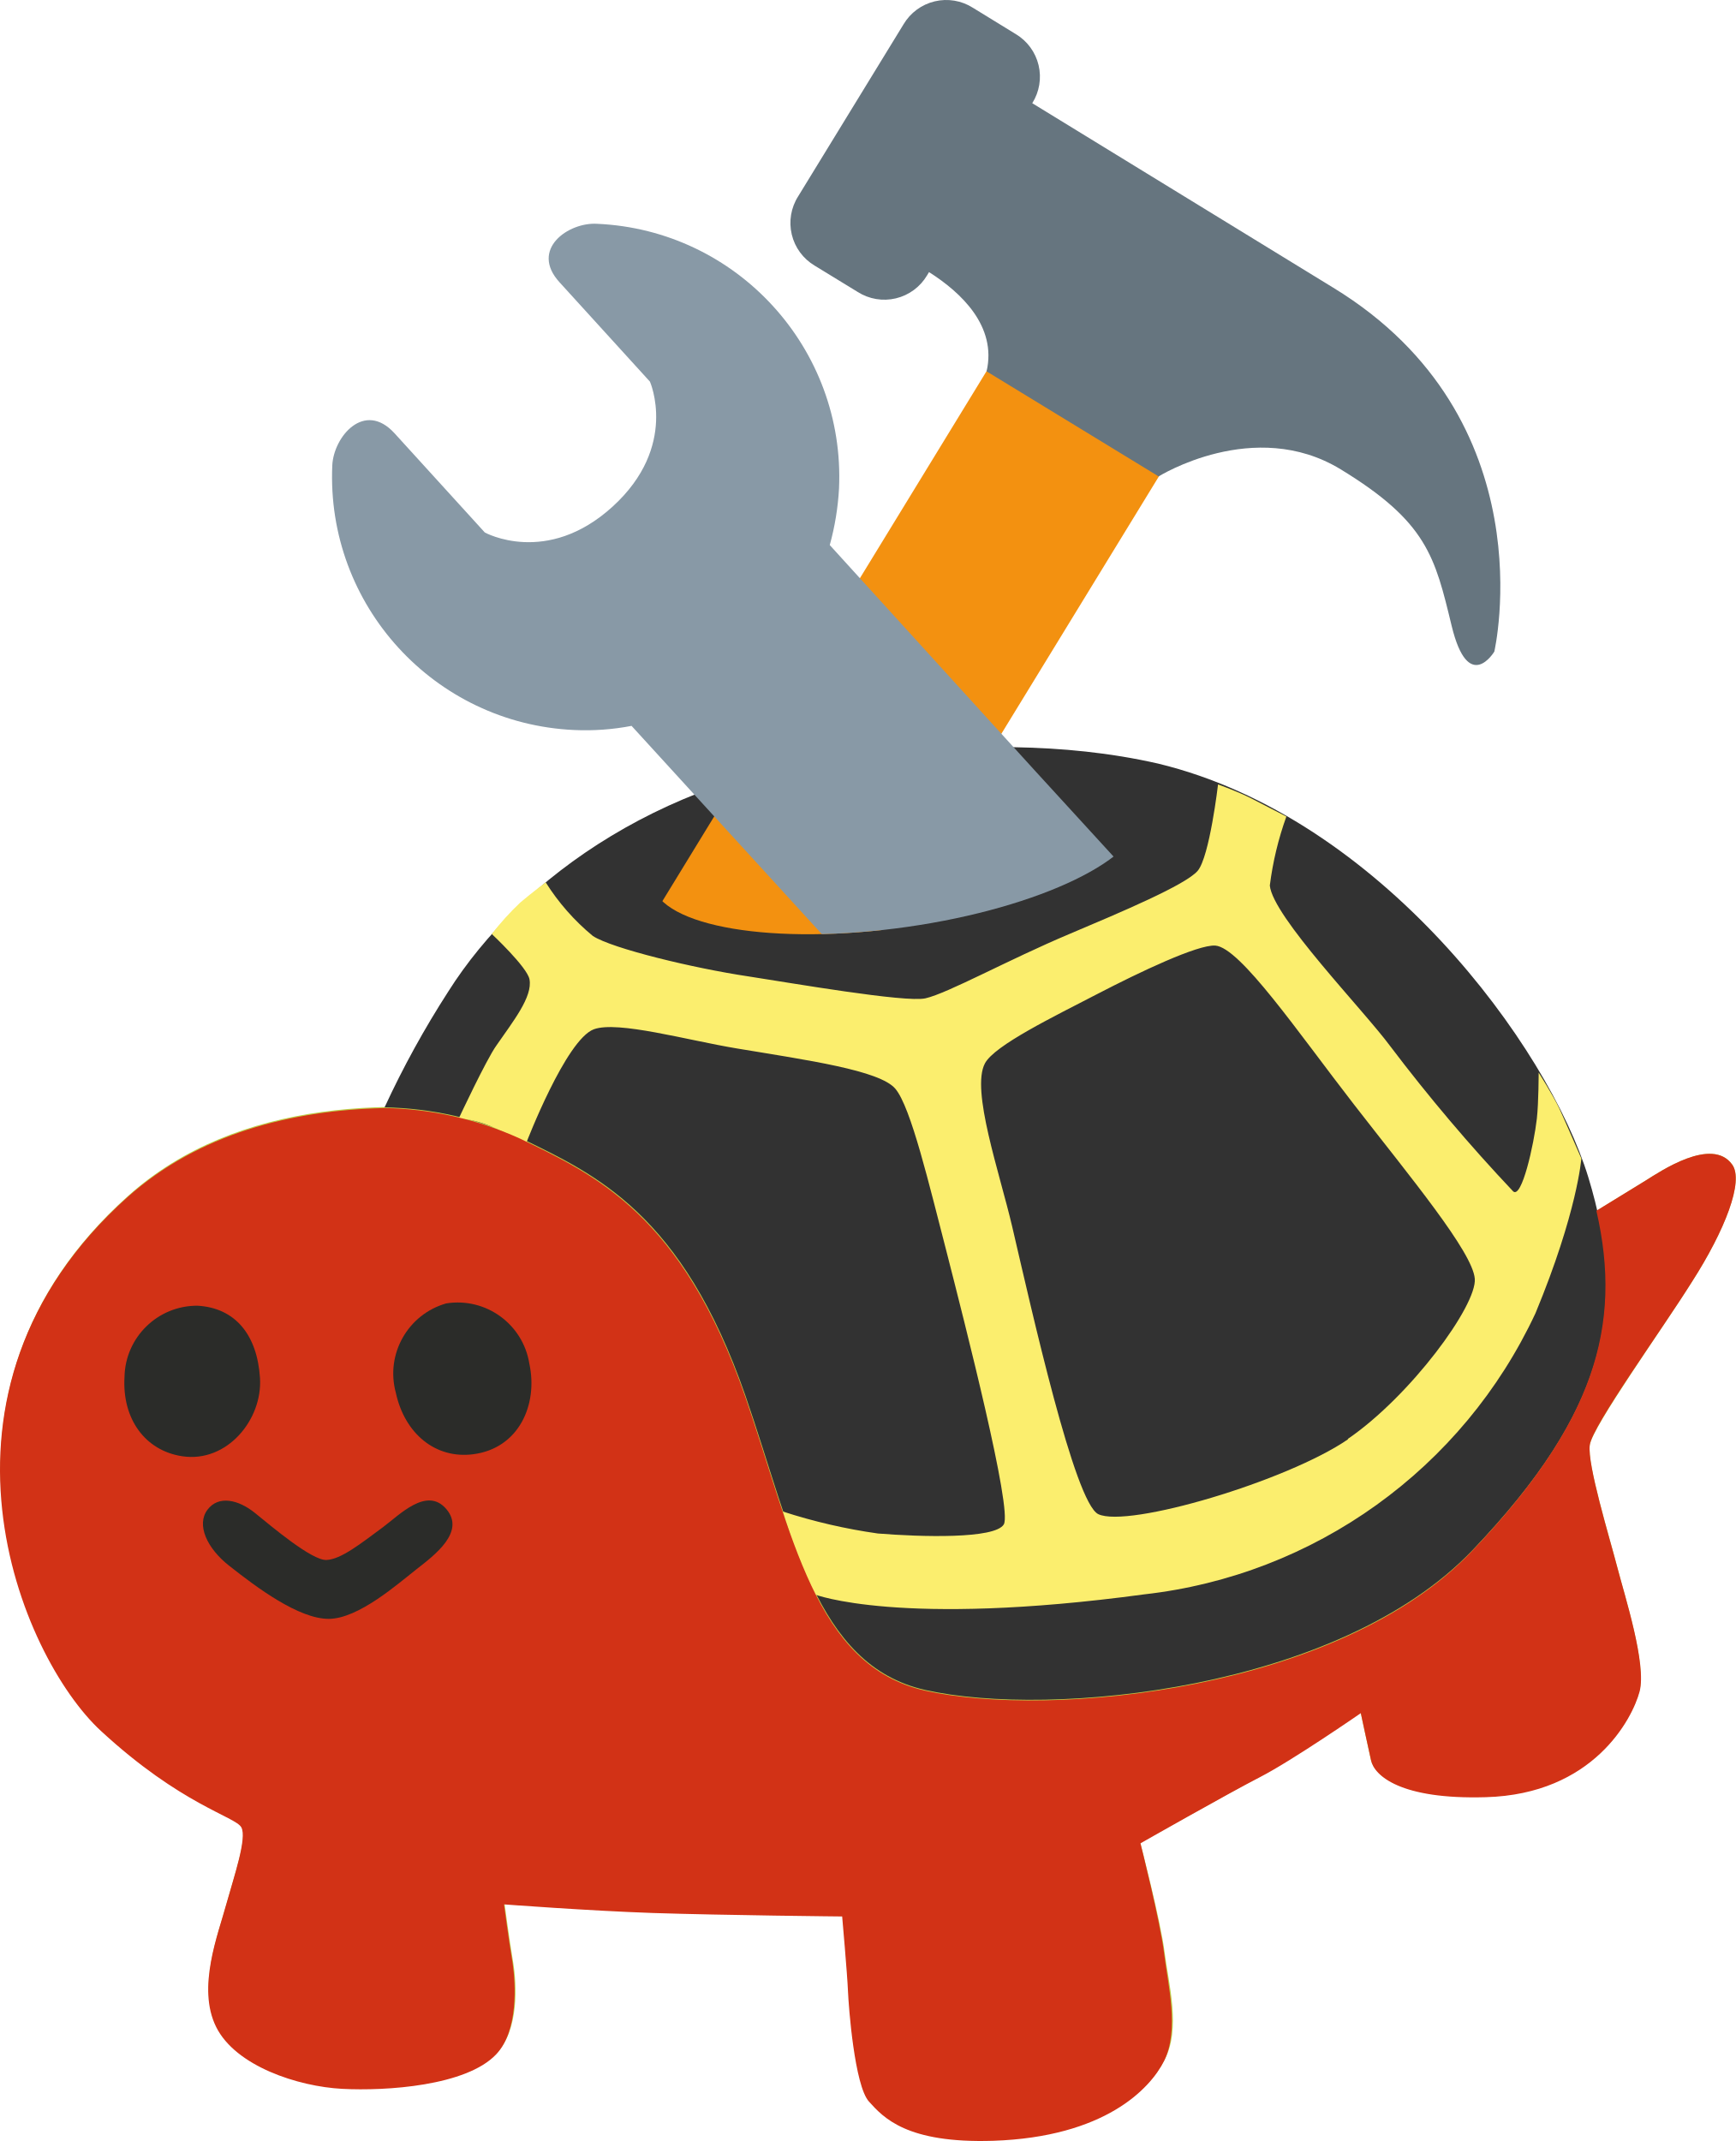
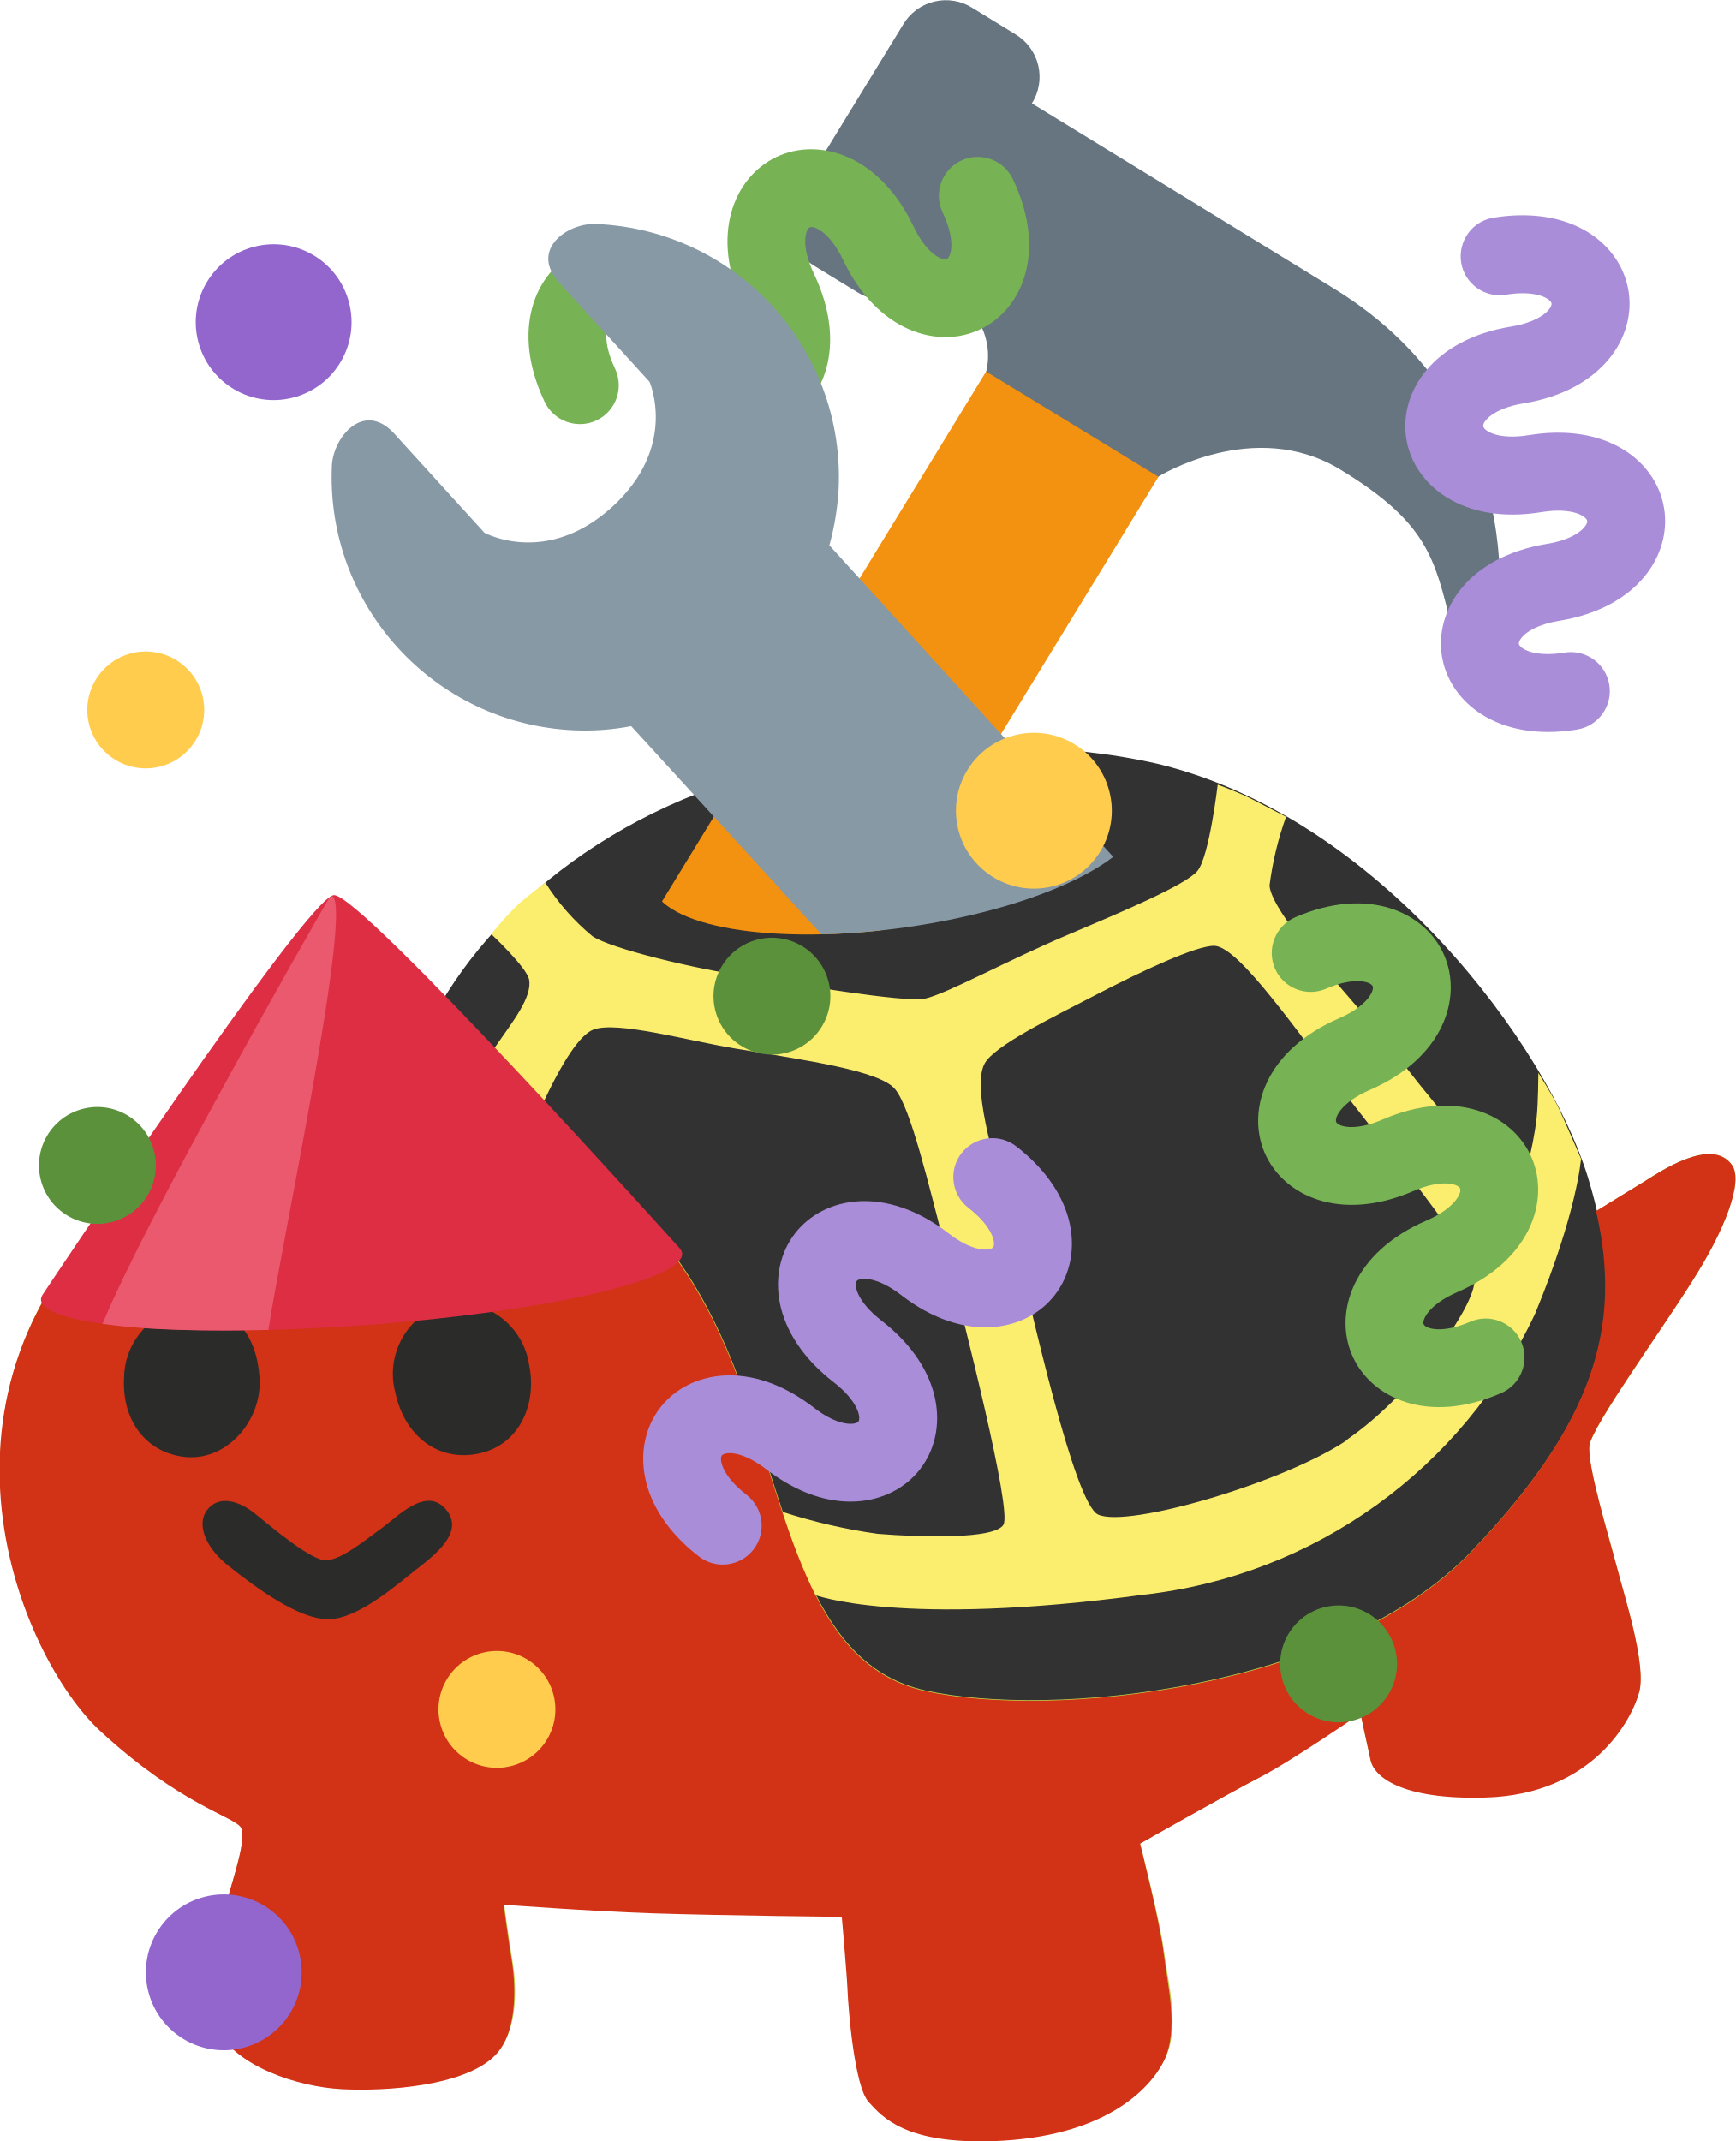
- <svg xmlns="http://www.w3.org/2000/svg" width="37.011mm" height="45.653mm" viewBox="0 0 104.922 129.42" version="1.1" id="svg39">
+ <svg xmlns="http://www.w3.org/2000/svg" width="37mm" height="45.65mm" viewBox="0 0 104.89 129.41" version="1.1" id="svg39">
  <defs id="defs7">
    <style id="style2">
      .cls-1 {
        fill: none;
      }

      .cls-2 {
        fill: #bdcf49;
      }

      .cls-3 {
        fill: #323232;
      }

      .cls-4 {
        fill: #fbee6e;
      }

      .cls-5 {
        fill: #d23216;
      }

      .cls-6 {
        fill: #2b2c29;
      }

      .cls-7 {
        clip-path: url(#clip-path);
      }

      .cls-8 {
        fill: #f39110;
      }

      .cls-9 {
        fill: #66757f;
      }

      .cls-10 {
        fill: #8899a6;
      }
    </style>
-     <clipPath id="clip-path">
-       <path class="cls-1" d="M 63,0 0,48 39.55,83.34 42.49,82.92 c 0.53,2.58 7.37,3.73 15.42,2.58 C 65.96,84.35 72.2,81.31 72,78.69 l 2.89,-0.42 29.89,-10.45 10.34,-37.4 z" id="path4" />
+     <clipPath id="clip-path" transform="translate(-3.09 -29.46)">
+       <path class="cls-1" d="M63,0,0,48,39.55,83.34l2.94-.42c.53,2.58,7.37,3.73,15.42,2.58S72.2,81.31,72,78.69l2.89-.42,29.89-10.45,10.34-37.4Z" id="path4" />
    </clipPath>
  </defs>
-   <g id="Layer_2" data-name="Layer 2" transform="translate(-3.06417,-29.47204)">
+   <g id="Layer_2" data-name="Layer 2">
    <g id="grid">
      <g id="mh_copy" data-name="mh copy">
        <g id="mechs">
          <g id="g33">
-             <path class="cls-2" d="m 98.28,103.46 4.28,-2.64 c 0.85,-0.53 4,-2.66 5.21,-0.95 0.72,1 -0.46,4 -2.43,7.08 -1.79,2.85 -6,8.74 -6.18,9.87 -0.18,1.13 1.21,5.61 1.65,7.34 0.44,1.73 1.79,5.89 1.35,7.53 -0.44,1.64 -2.8,6.2 -9.3,6.38 -5.17,0.15 -6.73,-1.31 -6.93,-2.22 -0.15,-0.66 -0.62,-2.86 -0.62,-2.86 0,0 -4.14,2.8 -6.1,3.87 -1.96,1.07 -7.22,4 -7.22,4 0,0 1.23,4.71 1.47,6.62 0.24,1.91 1,4.62 0,6.5 -0.85,1.7 -3.6,4.6 -10.32,4.83 -5.26,0.17 -6.65,-1.41 -7.52,-2.37 -0.87,-0.96 -1.23,-5.7 -1.27,-6.7 -0.04,-1 -0.35,-4.49 -0.35,-4.49 0,0 -7.13,-0.07 -11.44,-0.21 -3.89,-0.13 -9,-0.52 -9,-0.52 0,0 0.27,2.06 0.52,3.55 0.22,1.32 0.37,4.11 -1,5.52 -1.8,1.9 -6.63,2.23 -9.3,2.08 -2.67,-0.15 -6.44,-1.37 -7.62,-3.74 -1.18,-2.37 0.12,-5.6 0.62,-7.45 0.45,-1.62 1.26,-4 0.9,-4.62 -0.36,-0.62 -3.65,-1.35 -8.49,-5.83 -4.84,-4.48 -11.6,-20.44 1.62,-32.27 13.22,-11.83 38.91,-0.58 40.28,0.2 1.37,0.78 47.19,1.5 47.19,1.5 z" id="path9" />
-             <path class="cls-3" d="M 55.86,75 C 43.52,76 34.5,82.54 30.16,89.41 a 56.86,56.86 0 0 0 -3.85,7 20.71,20.71 0 0 1 8.21,1.85 c 4.53,2.2 9.78,4.55 13.6,15.57 2.89,8.33 4.19,16.3 10.88,17.8 7.58,1.7 25,0 33.07,-8.45 8.07,-8.45 9.42,-14.64 7,-22.55 -2.42,-7.91 -12.58,-21.76 -26,-25 C 67.22,74.3 61.47,74.53 55.86,75 Z" id="path11" />
-             <path class="cls-4" d="m 97.32,96.48 c -0.41,-0.86 -1.25,-2.17 -1.25,-2.17 0,0 0,1.82 -0.11,2.79 -0.18,1.57 -0.91,4.85 -1.43,4.39 A 105.52,105.52 0 0 1 87.09,92.7 C 85.48,90.52 80,84.89 79.82,83 a 19.52,19.52 0 0 1 1,-4.17 l -2.13,-1.1 c -0.8,-0.41 -2,-0.84 -2,-0.84 0,0 -0.51,4.37 -1.23,5.22 -0.72,0.85 -4.63,2.5 -7.73,3.81 C 64,87.49 60.37,89.51 59,89.82 57.8,90.09 50.88,88.89 48.28,88.49 45,88 40.06,86.81 38.9,86.05 a 13.6,13.6 0 0 1 -2.85,-3.24 c 0,0 -0.77,0.57 -1.54,1.22 a 16.79,16.79 0 0 0 -1.72,1.9 c 0,0 2.14,2 2.28,2.74 0.2,1.06 -1,2.55 -2,4 -0.61,0.85 -2.27,4.4 -2.27,4.4 a 6.8,6.8 0 0 1 1.93,0.48 c 1.11,0.47 2.15,1 2.15,1 0,0 2.39,-6.23 4.08,-6.86 1.45,-0.53 5.63,0.66 8.65,1.16 4.28,0.71 8.62,1.32 9.57,2.43 0.95,1.11 2.06,5.86 3.09,9.82 1.11,4.35 4,15.63 3.47,16.52 -0.53,0.89 -5,0.76 -7.61,0.55 a 34,34 0 0 1 -5.75,-1.33 c 0,0 0.59,1.85 0.78,2.34 0.28,0.71 1.14,2.67 1.14,2.67 0,0 5.12,2 19.92,0 a 29.77,29.77 0 0 0 23.66,-17 c 2.54,-6.13 2.77,-9.35 2.77,-9.35 0,0 -0.93,-2.15 -1.33,-3.02 z m -12.78,20 c -3.67,2.52 -13.29,5.38 -15.09,4.52 -1.43,-0.7 -4,-12.23 -5.2,-17.37 -0.77,-3.29 -2.51,-8.27 -1.65,-9.88 0.58,-1.09 4.15,-2.82 6.77,-4.18 2.62,-1.36 6.08,-3 7.15,-2.94 1.51,0.11 5,5.24 8.39,9.61 3.39,4.37 7.17,8.91 7.3,10.53 0.13,1.62 -3.89,7.09 -7.67,9.68 z" id="path13" />
-             <path class="cls-5" d="m 102.56,100.82 -3,1.84 c 1.61,7 -0.16,12.83 -7.51,20.56 -8,8.45 -25.49,10.15 -33.07,8.45 -6.69,-1.5 -8,-9.47 -10.88,-17.8 -3.82,-11 -9.07,-13.37 -13.6,-15.57 a 20.71,20.71 0 0 0 -8.21,-1.85 v 0 c -5.63,0.14 -11.21,1.55 -15.51,5.38 -13.22,11.83 -6.47,27.79 -1.62,32.27 4.85,4.48 8.13,5.18 8.49,5.83 0.36,0.65 -0.45,3 -0.9,4.62 -0.5,1.85 -1.8,5.08 -0.62,7.45 1.18,2.37 4.95,3.6 7.62,3.74 2.67,0.14 7.5,-0.18 9.3,-2.08 1.34,-1.41 1.19,-4.2 1,-5.52 -0.25,-1.49 -0.52,-3.55 -0.52,-3.55 0,0 5.16,0.39 9,0.52 4.31,0.14 11.44,0.21 11.44,0.21 0,0 0.31,3.5 0.35,4.49 0.04,0.99 0.4,5.74 1.27,6.7 0.87,0.96 2.26,2.54 7.52,2.37 6.72,-0.23 9.47,-3.13 10.32,-4.83 0.93,-1.88 0.23,-4.6 0,-6.5 C 73.2,145.65 72,140.9 72,140.9 c 0,0 5.27,-3 7.22,-4 1.95,-1 6.1,-3.87 6.1,-3.87 0,0 0.47,2.2 0.62,2.86 0.2,0.91 1.76,2.37 6.93,2.22 6.5,-0.18 8.86,-4.73 9.3,-6.38 0.44,-1.65 -0.9,-5.8 -1.35,-7.53 -0.45,-1.73 -1.82,-6.2 -1.66,-7.38 0.16,-1.18 4.39,-7 6.18,-9.87 2,-3.12 3.15,-6.08 2.43,-7.08 -1.23,-1.71 -4.36,0.42 -5.21,0.95 z" id="path15" />
-             <path class="cls-6" d="m 35.06,111.9 c 0.54,2.49 -0.64,5.13 -3.4,5.48 -2.26,0.29 -4.13,-1.23 -4.67,-3.72 a 4.41,4.41 0 0 1 3.05,-5.4 4.39,4.39 0 0 1 5.02,3.64 z" id="path17" />
-             <path class="cls-6" d="m 18.78,112.77 c 0.16,2.52 -2,5.14 -4.7,4.73 -2.26,-0.34 -3.64,-2.28 -3.49,-4.79 A 4.39,4.39 0 0 1 15,108.4 c 2.28,0.13 3.61,1.75 3.78,4.37 z" id="path19" />
-             <path class="cls-6" d="m 26.21,121.79 c 1,-0.74 2.65,-2.48 3.83,-1.1 1.18,1.38 -0.71,2.79 -1.8,3.64 -1.09,0.85 -3.5,3 -5.31,3 -1.81,0 -4.34,-1.89 -6,-3.2 -1.37,-1.07 -2,-2.49 -1.33,-3.39 0.67,-0.9 1.88,-0.62 2.89,0.2 1.01,0.82 3.42,2.86 4.3,2.83 0.88,-0.03 2.08,-0.99 3.42,-1.98 z" id="path21" />
+             <path class="cls-2" d="M98.28,103.46l4.28-2.64c.85-.53,4-2.66,5.21-.95.72,1-.46,4-2.43,7.08-1.79,2.85-6,8.74-6.18,9.87s1.21,5.61,1.65,7.34,1.79,5.89,1.35,7.53-2.8,6.2-9.3,6.38c-5.17.15-6.73-1.31-6.93-2.22-.15-.66-.62-2.86-.62-2.86s-4.14,2.8-6.1,3.87-7.22,4-7.22,4,1.23,4.71,1.47,6.62,1,4.62,0,6.5c-.85,1.7-3.6,4.6-10.32,4.83-5.26.17-6.65-1.41-7.52-2.37s-1.23-5.7-1.27-6.7-.35-4.49-.35-4.49-7.13-.07-11.44-.21c-3.89-.13-9-.52-9-.52s.27,2.06.52,3.55c.22,1.32.37,4.11-1,5.52-1.8,1.9-6.63,2.23-9.3,2.08s-6.44-1.37-7.62-3.74.12-5.6.62-7.45c.45-1.62,1.26-4,.9-4.62s-3.65-1.35-8.49-5.83-11.6-20.44,1.62-32.27,38.91-.58,40.28.2S98.28,103.46,98.28,103.46Z" transform="translate(-3.09 -29.46)" id="path9" />
+             <path class="cls-3" d="M55.86,75c-12.34,1-21.36,7.54-25.7,14.41a56.86,56.86,0,0,0-3.85,7,20.71,20.71,0,0,1,8.21,1.85c4.53,2.2,9.78,4.55,13.6,15.57,2.89,8.33,4.19,16.3,10.88,17.8,7.58,1.7,25,0,33.07-8.45s9.42-14.64,7-22.55-12.58-21.76-26-25C67.22,74.3,61.47,74.53,55.86,75Z" transform="translate(-3.09 -29.46)" id="path11" />
+             <path class="cls-4" d="M97.32,96.48c-.41-.86-1.25-2.17-1.25-2.17s0,1.82-.11,2.79c-.18,1.57-.91,4.85-1.43,4.39a105.52,105.52,0,0,1-7.44-8.79C85.48,90.52,80,84.89,79.82,83a19.52,19.52,0,0,1,1-4.17l-2.13-1.1c-.8-.41-2-.84-2-.84s-.51,4.37-1.23,5.22-4.63,2.5-7.73,3.81C64,87.49,60.37,89.51,59,89.82c-1.2.27-8.12-.93-10.72-1.33C45,88,40.06,86.81,38.9,86.05a13.6,13.6,0,0,1-2.85-3.24s-.77.57-1.54,1.22a16.79,16.79,0,0,0-1.72,1.9s2.14,2,2.28,2.74c.2,1.06-1,2.55-2,4-.61.85-2.27,4.4-2.27,4.4a6.8,6.8,0,0,1,1.93.48c1.11.47,2.15,1,2.15,1s2.39-6.23,4.08-6.86c1.45-.53,5.63.66,8.65,1.16,4.28.71,8.62,1.32,9.57,2.43s2.06,5.86,3.09,9.82c1.11,4.35,4,15.63,3.47,16.52s-5,.76-7.61.55a34,34,0,0,1-5.75-1.33s.59,1.85.78,2.34c.28.71,1.14,2.67,1.14,2.67s5.12,2,19.92,0a29.77,29.77,0,0,0,23.66-17c2.54-6.13,2.77-9.35,2.77-9.35S97.72,97.35,97.32,96.48Zm-12.78,20C80.87,119,71.25,121.86,69.45,121c-1.43-.7-4-12.23-5.2-17.37-.77-3.29-2.51-8.27-1.65-9.88.58-1.09,4.15-2.82,6.77-4.18s6.08-3,7.15-2.94c1.51.11,5,5.24,8.39,9.61s7.17,8.91,7.3,10.53S88.32,113.86,84.54,116.45Z" transform="translate(-3.09 -29.46)" id="path13" />
+             <path class="cls-5" d="M102.56,100.82l-3,1.84c1.61,7-.16,12.83-7.51,20.56-8,8.45-25.49,10.15-33.07,8.45-6.69-1.5-8-9.47-10.88-17.8-3.82-11-9.07-13.37-13.6-15.57a20.71,20.71,0,0,0-8.21-1.85v0c-5.63.14-11.21,1.55-15.51,5.38-13.22,11.83-6.47,27.79-1.62,32.27s8.13,5.18,8.49,5.83-.45,3-.9,4.62c-.5,1.85-1.8,5.08-.62,7.45s4.95,3.6,7.62,3.74,7.5-.18,9.3-2.08c1.34-1.41,1.19-4.2,1-5.52-.25-1.49-.52-3.55-.52-3.55s5.16.39,9,.52c4.31.14,11.44.21,11.44.21s.31,3.5.35,4.49.4,5.74,1.27,6.7,2.26,2.54,7.52,2.37c6.72-.23,9.47-3.13,10.32-4.83.93-1.88.23-4.6,0-6.5S72,140.9,72,140.9s5.27-3,7.22-4,6.1-3.87,6.1-3.87.47,2.2.62,2.86c.2.91,1.76,2.37,6.93,2.22,6.5-.18,8.86-4.73,9.3-6.38s-.9-5.8-1.35-7.53S99,118,99.16,116.82s4.39-7,6.18-9.87c2-3.12,3.15-6.08,2.43-7.08C106.54,98.16,103.41,100.29,102.56,100.82Z" transform="translate(-3.09 -29.46)" id="path15" />
+             <path class="cls-6" d="M35.06,111.9c.54,2.49-.64,5.13-3.4,5.48-2.26.29-4.13-1.23-4.67-3.72a4.41,4.41,0,0,1,3.05-5.4A4.39,4.39,0,0,1,35.06,111.9Z" transform="translate(-3.09 -29.46)" id="path17" />
+             <path class="cls-6" d="M18.78,112.77c.16,2.52-2,5.14-4.7,4.73-2.26-.34-3.64-2.28-3.49-4.79A4.39,4.39,0,0,1,15,108.4C17.28,108.53,18.61,110.15,18.78,112.77Z" transform="translate(-3.09 -29.46)" id="path19" />
+             <path class="cls-6" d="M26.21,121.79c1-.74,2.65-2.48,3.83-1.1s-.71,2.79-1.8,3.64-3.5,3-5.31,3-4.34-1.89-6-3.2c-1.37-1.07-2-2.49-1.33-3.39s1.88-.62,2.89.2,3.42,2.86,4.3,2.83S24.87,122.78,26.21,121.79Z" transform="translate(-3.09 -29.46)" id="path21" />
            <g class="cls-7" clip-path="url(#clip-path)" id="g31">
              <g id="g27">
-                 <path class="cls-8" d="m 30.31,104.86 a 6.31,6.31 0 0 0 1.83,8.69 6.3,6.3 0 0 0 8.57,-2.33 l 37,-60.46 A 6.104,6.104 0 1 0 67.29,44.4 Z" id="path23" />
-                 <path class="cls-9" d="m 93.39,68.86 c 0,0 3.26,-14.07 -9.74,-22 L 65.46,35.71 a 3,3 0 0 0 -1,-4.18 l -2.59,-1.59 a 3,3 0 0 0 -4.19,1 l -6.37,10.4 a 3,3 0 0 0 1,4.19 l 2.6,1.59 a 3,3 0 0 0 4.19,-1 l 0.12,-0.2 c 1.94,1.23 4.11,3.27 3.48,6 l 10.4,6.35 c 0,0 5.78,-3.61 11,-0.43 5.22,3.18 5.7,5.28 6.71,9.46 1.01,4.18 2.58,1.56 2.58,1.56 z" id="path25" />
+                 <path class="cls-8" d="M30.31,104.86a6.31,6.31,0,0,0,1.83,8.69,6.3,6.3,0,0,0,8.57-2.33l37-60.46A6.1,6.1,0,1,0,67.29,44.4Z" transform="translate(-3.09 -29.46)" id="path23" />
+                 <path class="cls-9" d="M93.39,68.86s3.26-14.07-9.74-22L65.46,35.71a3,3,0,0,0-1-4.18l-2.59-1.59a3,3,0,0,0-4.19,1L51.31,41.34a3,3,0,0,0,1,4.19l2.6,1.59a3,3,0,0,0,4.19-1l.12-.2c1.94,1.23,4.11,3.27,3.48,6l10.4,6.35s5.78-3.61,11-.43,5.7,5.28,6.71,9.46S93.39,68.86,93.39,68.86Z" transform="translate(-3.09 -29.46)" id="path25" />
+                 <path fill="#77b255" d="m 61.221,10.828 c 2.078,4.357 0.581,7.865 -1.97,9.077 -2.549,1.212 -6.219,0.164 -8.292,-4.191 -0.808,-1.701 -1.754,-2.09 -2.013,-1.972 -0.263,0.126 -0.555,1.111 0.252,2.807 2.076,4.355 0.576,7.863 -1.975,9.075 -2.55,1.217 -6.217,0.164 -8.29,-4.193 -0.81,-1.698 -1.759,-2.089 -2.017,-1.964 -0.256,0.123 -0.553,1.105 0.254,2.804 0.557,1.171 0.063,2.579 -1.11,3.136 -1.178,0.556 -2.58,0.058 -3.14,-1.117 -2.073,-4.353 -0.58,-7.863 1.975,-9.08 2.549,-1.212 6.215,-0.161 8.293,4.195 0.808,1.701 1.754,2.09 2.012,1.965 0.259,-0.121 0.556,-1.104 -0.251,-2.8 -2.077,-4.359 -0.581,-7.865 1.975,-9.08 2.546,-1.213 6.212,-0.163 8.291,4.196 0.805,1.697 1.758,2.085 2.012,1.965 0.26,-0.126 0.556,-1.106 -0.25,-2.805 -0.562,-1.174 -0.062,-2.576 1.11,-3.136 1.173,-0.557 2.58,-0.058 3.135,1.117 z" id="path9165" style="stroke-width:2.354" />
              </g>
-               <path class="cls-10" d="m 36.89,46.54 5.46,6 c 0,0 1.74,3.91 -2.25,7.55 -3.99,3.64 -7.73,1.57 -7.73,1.57 l -5.46,-6 c -1.83,-2 -3.68,0.22 -3.76,1.94 a 15.33,15.33 0 0 0 14.62,16 14.76,14.76 0 0 0 3.47,-0.25 l 12.36,13.53 24.45,26.47 a 8.006,8.006 0 0 0 11.82,-10.8 L 65.57,76 53.22,62.42 A 16.16,16.16 0 0 0 53.78,59 15.32,15.32 0 0 0 39.16,43 c -1.73,-0.11 -4.1,1.54 -2.27,3.54 z m 50.58,61.89 a 3.1,3.1 0 1 1 -3,-3.23 3.11,3.11 0 0 1 3,3.23 z" id="path29" />
+               <path class="cls-10" d="M36.89,46.54l5.46,6s1.74,3.91-2.25,7.55-7.73,1.57-7.73,1.57l-5.46-6c-1.83-2-3.68.22-3.76,1.94a15.33,15.33,0,0,0,14.62,16,14.76,14.76,0,0,0,3.47-.25L53.6,86.88l24.45,26.47a8,8,0,0,0,11.82-10.8L65.57,76,53.22,62.42A16.16,16.16,0,0,0,53.78,59,15.32,15.32,0,0,0,39.16,43C37.43,42.89,35.06,44.54,36.89,46.54Zm50.58,61.89a3.1,3.1,0,1,1-3-3.23A3.11,3.11,0,0,1,87.47,108.43Z" transform="translate(-3.09 -29.46)" id="path29" />
            </g>
          </g>
        </g>
      </g>
    </g>
  </g>
+   <g id="g8739" transform="matrix(1.252731,-0.2400843,0.2400843,1.252731,-31.87864,33.18028)">
+     <path fill="#dd2e44" d="m 50.008,43.573 c 0.011,-0.09 -0.023,-0.185 -0.081,-0.281 0,0 -11.66,-19.349 -12.932,-19.5 -1.272,-0.149 -17.096,15.976 -17.096,15.976 -0.079,0.08 -0.134,0.163 -0.144,0.255 -0.149,1.263 6.504,3.08 14.857,4.061 8.355,0.981 15.247,0.753 15.396,-0.51 z" id="path5268" style="stroke-width:1.394" />
+     <path fill="#ea596e" d="m 36.91,23.816 c -0.045,0.012 -0.1,0.037 -0.163,0.075 -1.276,1.439 -11.566,13.519 -14.339,17.79 2.169,0.745 4.658,1.247 7.662,1.764 1.415,-3.989 7.721,-18.905 6.84,-19.629 z" id="path5270" style="stroke-width:1.394" />
+   </g>
+   <g id="g9662" transform="matrix(0.968483,-0.2488778,0.2488778,0.968483,-20.50888,45.12076)">
+     <circle fill="#5c913b" cx="84.428" cy="78.951" r="3.532" id="circle9167" style="stroke-width:2.355" />
+     <circle fill="#9266cc" cx="42.269" cy="-15.621" r="4.709" id="circle9169" style="stroke-width:2.355" />
+     <circle fill="#9266cc" cx="14.523" cy="80.238" r="4.709" id="circle9171" style="stroke-width:2.355" />
+     <circle fill="#5c913b" cx="19.263" cy="31.097" r="3.532" id="circle9173" style="stroke-width:2.355" />
+     <circle fill="#5c913b" cx="61.3" cy="31.335" r="3.532" id="circle9175" style="stroke-width:2.355" />
+     <circle fill="#ffcc4d" cx="79.425" cy="24.417" r="4.709" id="circle9177" style="stroke-width:2.355" />
+     <circle fill="#ffcc4d" cx="34.47" cy="68.954" r="3.532" id="circle9179" style="stroke-width:2.355" />
+     <circle fill="#ffcc4d" cx="28.947" cy="5.157" r="3.532" id="circle9181" style="stroke-width:2.355" />
+     <path fill="#77b255" d="m 98.009,65.546 c -4.767,0.758 -7.707,-1.673 -8.146,-4.463 -0.439,-2.788 1.606,-6.011 6.37,-6.764 1.86,-0.293 2.502,-1.089 2.462,-1.372 -0.047,-0.288 -0.908,-0.847 -2.763,-0.554 -4.765,0.756 -7.704,-1.677 -8.143,-4.468 -0.444,-2.791 1.605,-6.008 6.372,-6.762 1.858,-0.295 2.502,-1.094 2.455,-1.377 -0.045,-0.28 -0.903,-0.844 -2.761,-0.551 -1.28,0.202 -2.491,-0.671 -2.693,-1.954 -0.199,-1.287 0.676,-2.49 1.961,-2.694 4.762,-0.754 7.705,1.673 8.148,4.468 0.439,2.788 -1.607,6.006 -6.375,6.764 -1.86,0.293 -2.502,1.089 -2.455,1.372 0.043,0.282 0.901,0.846 2.756,0.553 4.769,-0.755 7.707,1.673 8.148,4.468 0.442,2.786 -1.605,6.004 -6.374,6.761 -1.855,0.291 -2.498,1.095 -2.455,1.372 0.047,0.285 0.903,0.846 2.761,0.556 1.286,-0.206 2.489,0.671 2.693,1.954 0.202,1.283 -0.676,2.49 -1.96,2.69 z" id="path9584" style="stroke-width:2.355" />
+     <path fill="#aa8dd8" d="m 113.526,-2.849 c 0.462,-0.385 1.07,-0.594 1.719,-0.538 2.045,0.184 3.779,0.863 5.003,1.964 1.296,1.165 1.951,2.75 1.809,4.352 -0.252,2.809 -3.018,5.437 -7.827,5.008 -1.871,-0.166 -2.691,0.45 -2.714,0.735 -0.028,0.285 0.671,1.038 2.542,1.206 2.045,0.184 3.779,0.863 5.003,1.964 1.296,1.165 1.956,2.75 1.809,4.352 -0.252,2.812 -3.018,5.437 -7.823,5.01 -1.363,-0.121 -2.076,0.173 -2.377,0.359 -0.24,0.153 -0.334,0.298 -0.342,0.378 -0.023,0.283 0.667,1.036 2.542,1.204 1.295,0.117 2.253,1.261 2.136,2.556 -0.115,1.295 -1.256,2.251 -2.556,2.136 -4.805,-0.427 -7.066,-3.501 -6.814,-6.315 0.252,-2.812 3.018,-5.437 7.827,-5.008 1.363,0.123 2.072,-0.172 2.372,-0.359 0.242,-0.151 0.336,-0.296 0.342,-0.376 0.028,-0.285 -0.667,-1.038 -2.542,-1.206 -4.805,-0.429 -7.066,-3.501 -6.814,-6.315 0.252,-2.812 3.018,-5.439 7.823,-5.005 1.363,0.121 2.076,-0.175 2.377,-0.362 0.24,-0.15 0.334,-0.296 0.342,-0.376 0.023,-0.285 -0.671,-1.038 -2.542,-1.206 -1.295,-0.115 -2.253,-1.261 -2.136,-2.556 0.063,-0.651 0.38,-1.213 0.842,-1.6 z" id="path9586" style="stroke-width:2.355" />
+     <path fill="#aa8dd8" d="m 71.776,42.907 c 0.597,0.075 1.164,0.378 1.565,0.891 1.26,1.622 1.945,3.353 1.974,4.999 0.03,1.742 -0.682,3.302 -1.951,4.29 -2.227,1.731 -6.035,1.498 -9,-2.314 -1.154,-1.482 -2.163,-1.662 -2.388,-1.484 -0.228,0.174 -0.302,1.199 0.851,2.682 1.26,1.622 1.945,3.353 1.974,4.999 0.03,1.742 -0.679,3.306 -1.951,4.29 -2.229,1.732 -6.035,1.498 -8.998,-2.309 -0.841,-1.08 -1.542,-1.402 -1.883,-1.494 -0.275,-0.071 -0.446,-0.041 -0.51,0.008 -0.223,0.176 -0.303,1.194 0.852,2.68 0.797,1.028 0.614,2.508 -0.414,3.305 -1.026,0.799 -2.503,0.615 -3.305,-0.414 -2.963,-3.807 -2.255,-7.557 -0.024,-9.291 2.229,-1.732 6.035,-1.498 9,2.314 0.839,1.082 1.538,1.398 1.88,1.491 0.275,0.075 0.446,0.044 0.508,-0.006 0.228,-0.174 0.305,-1.195 -0.851,-2.682 -2.961,-3.808 -2.255,-7.557 -0.024,-9.291 2.229,-1.732 6.037,-1.5 8.995,2.312 0.841,1.08 1.543,1.4 1.885,1.492 0.274,0.073 0.444,0.042 0.508,-0.006 0.224,-0.178 0.302,-1.199 -0.85,-2.682 -0.799,-1.026 -0.614,-2.508 0.414,-3.305 0.52,-0.398 1.147,-0.548 1.745,-0.475 z" id="path12881" style="stroke-width:2.355" />
+   </g>
</svg>
